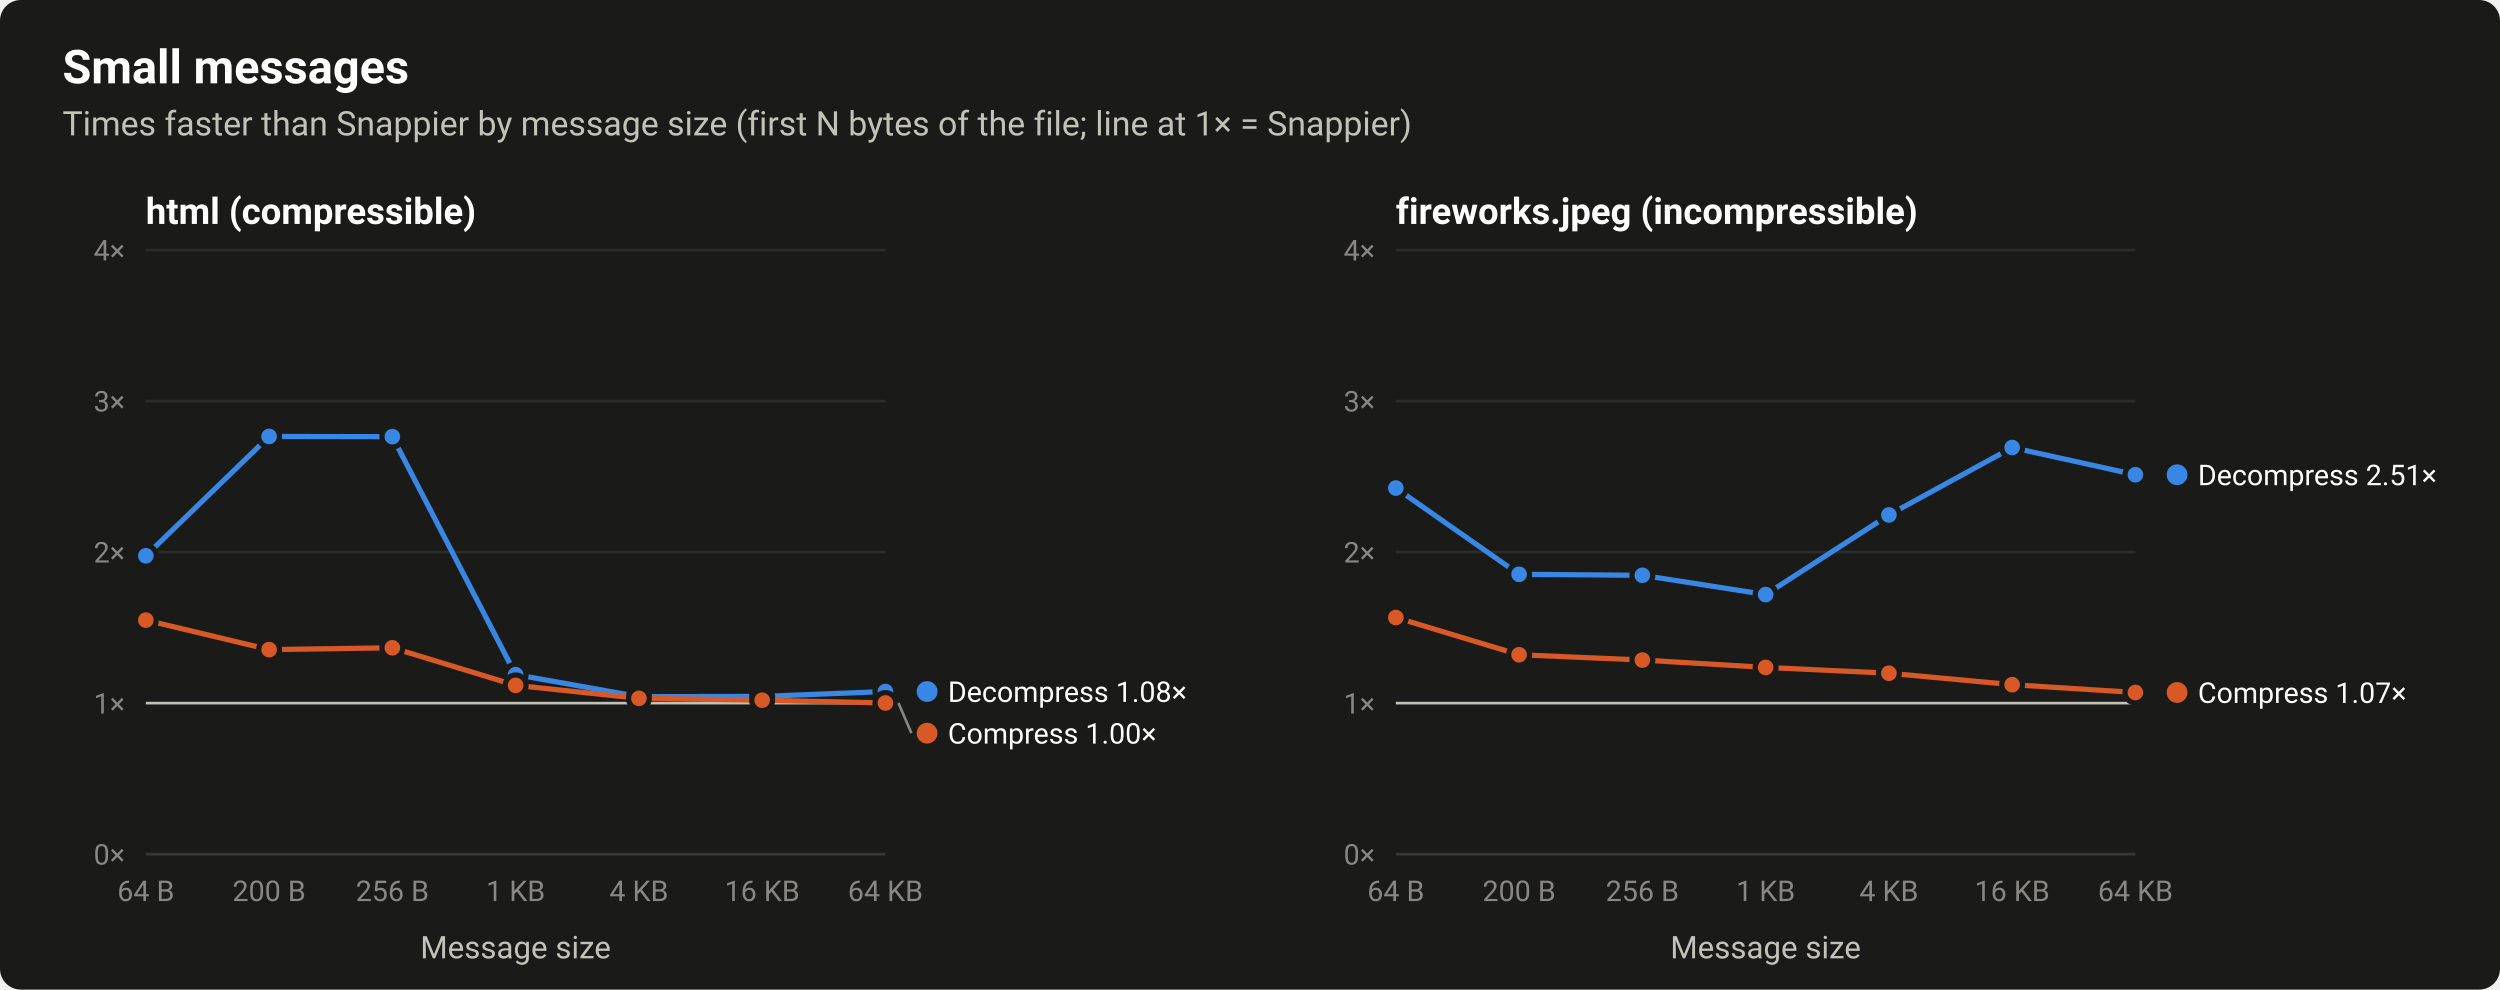
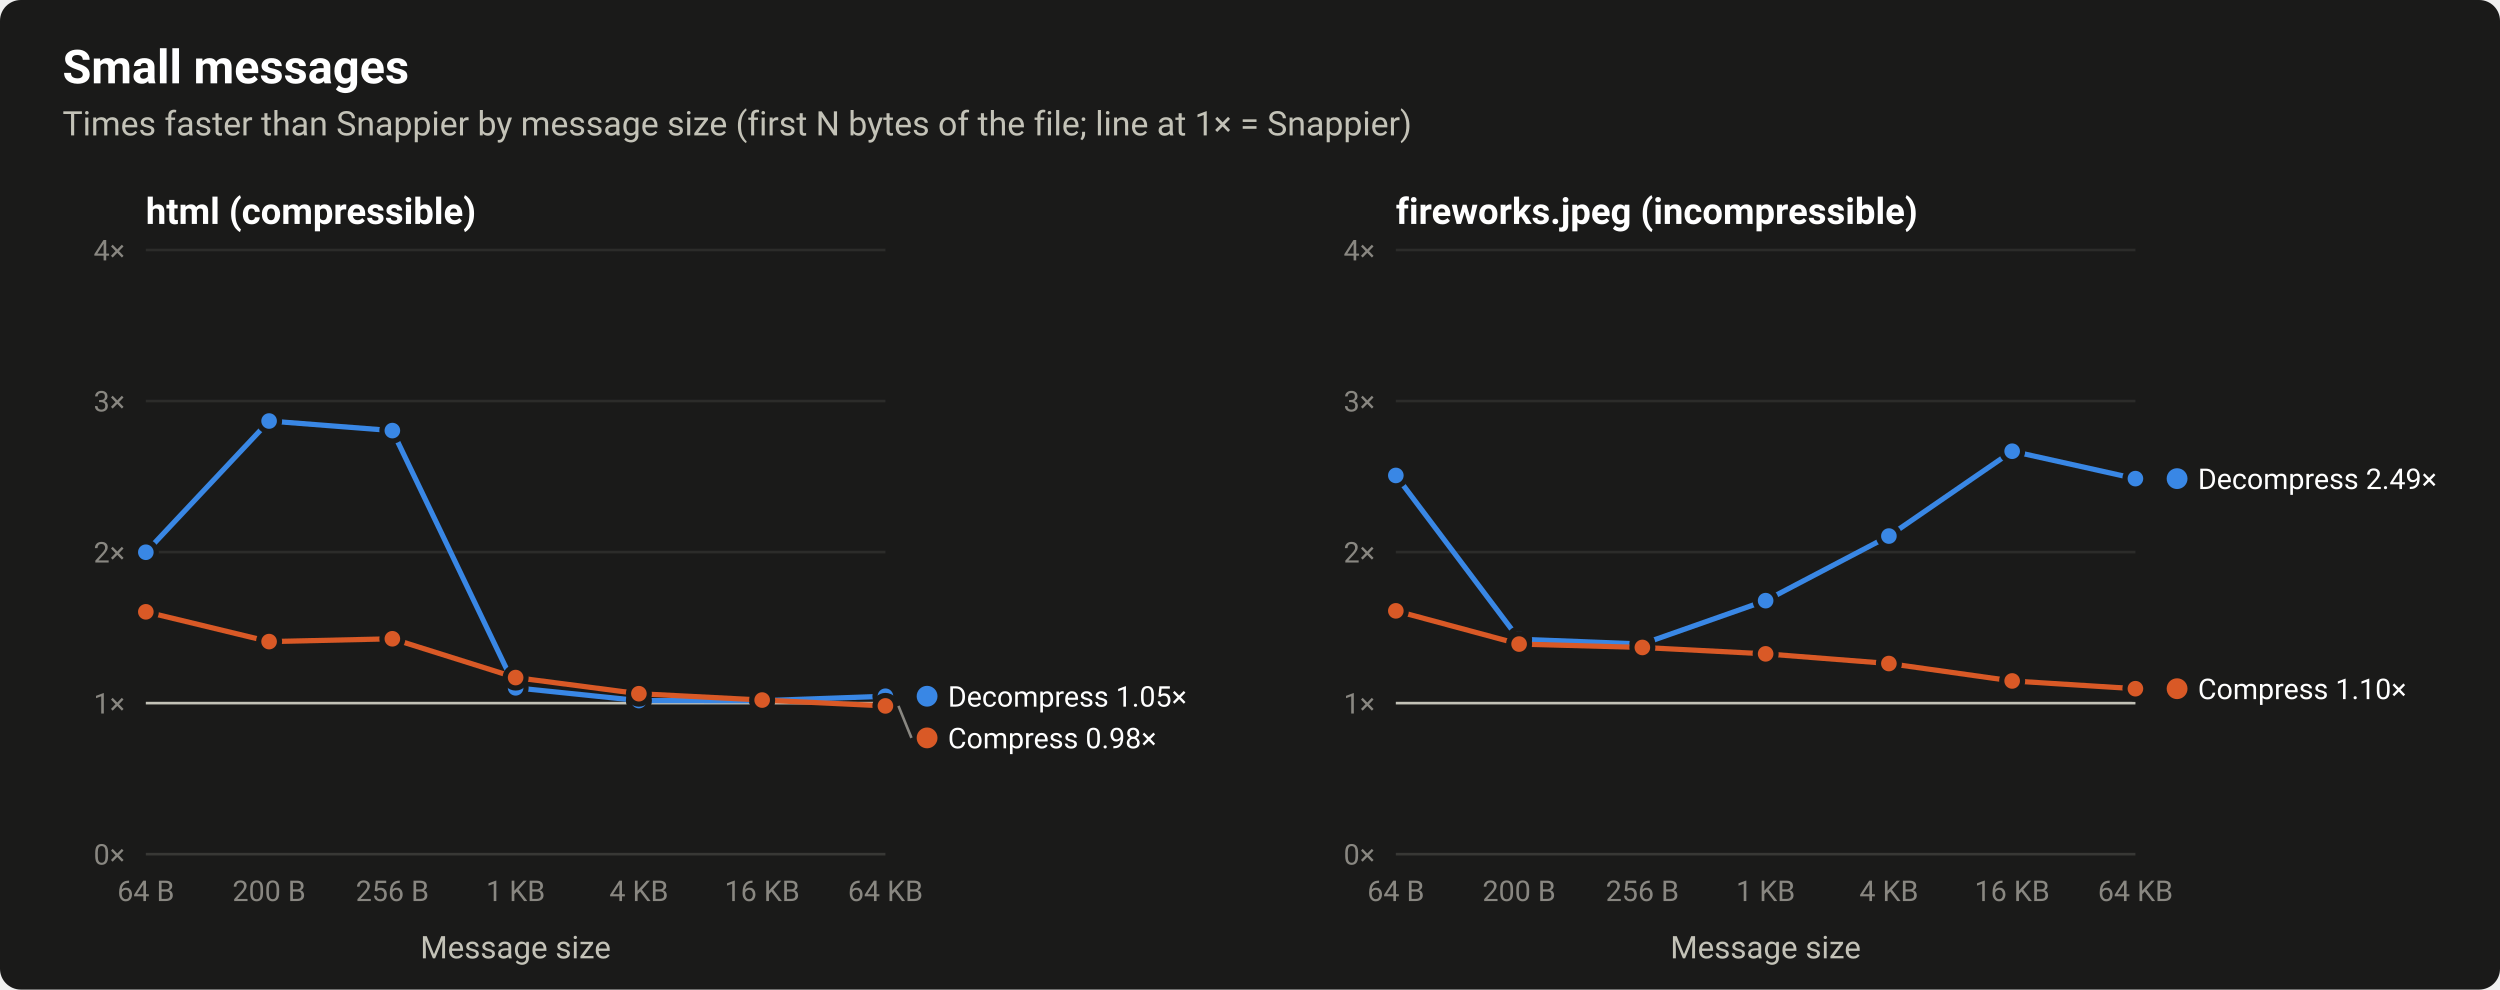
<svg xmlns="http://www.w3.org/2000/svg" width="960" height="380" viewBox="0 0 960 380" role="img" aria-labelledby="t d" font-family="system-ui, -apple-system, 'Segoe UI', Roboto, Helvetica, Arial, sans-serif">
  <rect width="960" height="380" rx="8" fill="#1a1a19" />
  <g transform="translate(0,0)">
    <text x="24" y="32" font-size="18" fill="#ffffff" font-weight="600">Small messages</text>
    <text x="24" y="52" font-size="13" fill="#c3c2b7">Times faster than Snappier by message size (first N bytes of the file; line at 1× = Snappier)</text>
    <text x="56" y="86" font-size="14" fill="#ffffff" font-weight="600">html (compressible)</text>
    <line x1="56" y1="328" x2="340" y2="328" stroke="#383835" stroke-width="1" />
    <text x="48" y="332" font-size="11" fill="#898781" text-anchor="end">0×</text>
    <line x1="56" y1="270" x2="340" y2="270" stroke="#2c2c2a" stroke-width="1" />
    <text x="48" y="274" font-size="11" fill="#898781" text-anchor="end">1×</text>
    <line x1="56" y1="212" x2="340" y2="212" stroke="#2c2c2a" stroke-width="1" />
    <text x="48" y="216" font-size="11" fill="#898781" text-anchor="end">2×</text>
    <line x1="56" y1="154" x2="340" y2="154" stroke="#2c2c2a" stroke-width="1" />
    <text x="48" y="158" font-size="11" fill="#898781" text-anchor="end">3×</text>
    <line x1="56" y1="96" x2="340" y2="96" stroke="#2c2c2a" stroke-width="1" />
    <text x="48" y="100" font-size="11" fill="#898781" text-anchor="end">4×</text>
    <line x1="56" y1="270" x2="340" y2="270" stroke="#c3c2b7" stroke-width="1" />
    <text x="56" y="346" font-size="11" fill="#898781" text-anchor="middle">64 B</text>
    <text x="103.333" y="346" font-size="11" fill="#898781" text-anchor="middle">200 B</text>
    <text x="150.667" y="346" font-size="11" fill="#898781" text-anchor="middle">256 B</text>
    <text x="198" y="346" font-size="11" fill="#898781" text-anchor="middle">1 KB</text>
    <text x="245.333" y="346" font-size="11" fill="#898781" text-anchor="middle">4 KB</text>
    <text x="292.667" y="346" font-size="11" fill="#898781" text-anchor="middle">16 KB</text>
    <text x="340" y="346" font-size="11" fill="#898781" text-anchor="middle">64 KB</text>
    <text x="198" y="368" font-size="12" fill="#c3c2b7" text-anchor="middle">Message size</text>
-     <polyline points="56,213.43 103.333,167.587 150.667,167.679 198,259.06 245.333,267.5 292.667,267.414 340,265.545" fill="none" stroke="#3987e5" stroke-width="2" stroke-linejoin="round" stroke-linecap="round" />
-     <circle cx="56" cy="213.43" r="4" fill="#3987e5" stroke="#1a1a19" stroke-width="2" />
-     <circle cx="103.333" cy="167.587" r="4" fill="#3987e5" stroke="#1a1a19" stroke-width="2" />
-     <circle cx="150.667" cy="167.679" r="4" fill="#3987e5" stroke="#1a1a19" stroke-width="2" />
-     <circle cx="198" cy="259.06" r="4" fill="#3987e5" stroke="#1a1a19" stroke-width="2" />
-     <circle cx="245.333" cy="267.5" r="4" fill="#3987e5" stroke="#1a1a19" stroke-width="2" />
-     <circle cx="292.667" cy="267.414" r="4" fill="#3987e5" stroke="#1a1a19" stroke-width="2" />
-     <circle cx="340" cy="265.545" r="4" fill="#3987e5" stroke="#1a1a19" stroke-width="2" />
-     <polyline points="56,238.13 103.333,249.45 150.667,248.751 198,263.184 245.333,268.16 292.667,268.868 340,269.952" fill="none" stroke="#d95926" stroke-width="2" stroke-linejoin="round" stroke-linecap="round" />
-     <circle cx="56" cy="238.13" r="4" fill="#d95926" stroke="#1a1a19" stroke-width="2" />
-     <circle cx="103.333" cy="249.45" r="4" fill="#d95926" stroke="#1a1a19" stroke-width="2" />
-     <circle cx="150.667" cy="248.751" r="4" fill="#d95926" stroke="#1a1a19" stroke-width="2" />
-     <circle cx="198" cy="263.184" r="4" fill="#d95926" stroke="#1a1a19" stroke-width="2" />
-     <circle cx="245.333" cy="268.16" r="4" fill="#d95926" stroke="#1a1a19" stroke-width="2" />
-     <circle cx="292.667" cy="268.868" r="4" fill="#d95926" stroke="#1a1a19" stroke-width="2" />
-     <circle cx="340" cy="269.952" r="4" fill="#d95926" stroke="#1a1a19" stroke-width="2" />
-     <circle cx="356" cy="265.545" r="4" fill="#3987e5" />
-     <text x="364" y="269.545" font-size="11" fill="#ffffff">Decompress 1.08×</text>
-     <line x1="345" y1="269.952" x2="350" y2="281.545" stroke="#898781" stroke-width="1" />
-     <circle cx="356" cy="281.545" r="4" fill="#d95926" />
-     <text x="364" y="285.545" font-size="11" fill="#ffffff">Compress 1.00×</text>
+     <polyline points="56,212.06 103.333,161.672 150.667,165.35 198,264.125 245.333,269.021 292.667,269.059 340,267.355" fill="none" stroke="#3987e5" stroke-width="2" stroke-linejoin="round" stroke-linecap="round" />
+     <circle cx="56" cy="212.06" r="4" fill="#3987e5" stroke="#1a1a19" stroke-width="2" />
+     <circle cx="103.333" cy="161.672" r="4" fill="#3987e5" stroke="#1a1a19" stroke-width="2" />
+     <circle cx="150.667" cy="165.35" r="4" fill="#3987e5" stroke="#1a1a19" stroke-width="2" />
+     <circle cx="198" cy="264.125" r="4" fill="#3987e5" stroke="#1a1a19" stroke-width="2" />
+     <circle cx="245.333" cy="269.021" r="4" fill="#3987e5" stroke="#1a1a19" stroke-width="2" />
+     <circle cx="292.667" cy="269.059" r="4" fill="#3987e5" stroke="#1a1a19" stroke-width="2" />
+     <circle cx="340" cy="267.355" r="4" fill="#3987e5" stroke="#1a1a19" stroke-width="2" />
+     <polyline points="56,234.942 103.333,246.374 150.667,245.292 198,260.188 245.333,266.385 292.667,268.822 340,271.069" fill="none" stroke="#d95926" stroke-width="2" stroke-linejoin="round" stroke-linecap="round" />
+     <circle cx="56" cy="234.942" r="4" fill="#d95926" stroke="#1a1a19" stroke-width="2" />
+     <circle cx="103.333" cy="246.374" r="4" fill="#d95926" stroke="#1a1a19" stroke-width="2" />
+     <circle cx="150.667" cy="245.292" r="4" fill="#d95926" stroke="#1a1a19" stroke-width="2" />
+     <circle cx="198" cy="260.188" r="4" fill="#d95926" stroke="#1a1a19" stroke-width="2" />
+     <circle cx="245.333" cy="266.385" r="4" fill="#d95926" stroke="#1a1a19" stroke-width="2" />
+     <circle cx="292.667" cy="268.822" r="4" fill="#d95926" stroke="#1a1a19" stroke-width="2" />
+     <circle cx="340" cy="271.069" r="4" fill="#d95926" stroke="#1a1a19" stroke-width="2" />
+     <circle cx="356" cy="267.355" r="4" fill="#3987e5" />
+     <text x="364" y="271.355" font-size="11" fill="#ffffff">Decompress 1.05×</text>
+     <line x1="345" y1="271.069" x2="350" y2="283.355" stroke="#898781" stroke-width="1" />
+     <circle cx="356" cy="283.355" r="4" fill="#d95926" />
+     <text x="364" y="287.355" font-size="11" fill="#ffffff">Compress 0.98×</text>
  </g>
  <g transform="translate(480,0)">
    <text x="24" y="32" font-size="18" fill="#ffffff" font-weight="600" />
    <text x="24" y="52" font-size="13" fill="#c3c2b7" />
    <text x="56" y="86" font-size="14" fill="#ffffff" font-weight="600">fireworks.jpeg (incompressible)</text>
    <line x1="56" y1="328" x2="340" y2="328" stroke="#383835" stroke-width="1" />
    <text x="48" y="332" font-size="11" fill="#898781" text-anchor="end">0×</text>
    <line x1="56" y1="270" x2="340" y2="270" stroke="#2c2c2a" stroke-width="1" />
    <text x="48" y="274" font-size="11" fill="#898781" text-anchor="end">1×</text>
    <line x1="56" y1="212" x2="340" y2="212" stroke="#2c2c2a" stroke-width="1" />
    <text x="48" y="216" font-size="11" fill="#898781" text-anchor="end">2×</text>
    <line x1="56" y1="154" x2="340" y2="154" stroke="#2c2c2a" stroke-width="1" />
    <text x="48" y="158" font-size="11" fill="#898781" text-anchor="end">3×</text>
    <line x1="56" y1="96" x2="340" y2="96" stroke="#2c2c2a" stroke-width="1" />
    <text x="48" y="100" font-size="11" fill="#898781" text-anchor="end">4×</text>
    <line x1="56" y1="270" x2="340" y2="270" stroke="#c3c2b7" stroke-width="1" />
    <text x="56" y="346" font-size="11" fill="#898781" text-anchor="middle">64 B</text>
    <text x="103.333" y="346" font-size="11" fill="#898781" text-anchor="middle">200 B</text>
    <text x="150.667" y="346" font-size="11" fill="#898781" text-anchor="middle">256 B</text>
    <text x="198" y="346" font-size="11" fill="#898781" text-anchor="middle">1 KB</text>
    <text x="245.333" y="346" font-size="11" fill="#898781" text-anchor="middle">4 KB</text>
    <text x="292.667" y="346" font-size="11" fill="#898781" text-anchor="middle">16 KB</text>
    <text x="340" y="346" font-size="11" fill="#898781" text-anchor="middle">64 KB</text>
    <text x="198" y="368" font-size="12" fill="#c3c2b7" text-anchor="middle">Message size</text>
-     <polyline points="56,187.413 103.333,220.534 150.667,220.915 198,228.32 245.333,197.735 292.667,171.856 340,182.301" fill="none" stroke="#3987e5" stroke-width="2" stroke-linejoin="round" stroke-linecap="round" />
-     <circle cx="56" cy="187.413" r="4" fill="#3987e5" stroke="#1a1a19" stroke-width="2" />
-     <circle cx="103.333" cy="220.534" r="4" fill="#3987e5" stroke="#1a1a19" stroke-width="2" />
-     <circle cx="150.667" cy="220.915" r="4" fill="#3987e5" stroke="#1a1a19" stroke-width="2" />
-     <circle cx="198" cy="228.32" r="4" fill="#3987e5" stroke="#1a1a19" stroke-width="2" />
-     <circle cx="245.333" cy="197.735" r="4" fill="#3987e5" stroke="#1a1a19" stroke-width="2" />
-     <circle cx="292.667" cy="171.856" r="4" fill="#3987e5" stroke="#1a1a19" stroke-width="2" />
-     <circle cx="340" cy="182.301" r="4" fill="#3987e5" stroke="#1a1a19" stroke-width="2" />
-     <polyline points="56,237.127 103.333,251.422 150.667,253.464 198,256.287 245.333,258.526 292.667,262.917 340,265.914" fill="none" stroke="#d95926" stroke-width="2" stroke-linejoin="round" stroke-linecap="round" />
-     <circle cx="56" cy="237.127" r="4" fill="#d95926" stroke="#1a1a19" stroke-width="2" />
-     <circle cx="103.333" cy="251.422" r="4" fill="#d95926" stroke="#1a1a19" stroke-width="2" />
-     <circle cx="150.667" cy="253.464" r="4" fill="#d95926" stroke="#1a1a19" stroke-width="2" />
-     <circle cx="198" cy="256.287" r="4" fill="#d95926" stroke="#1a1a19" stroke-width="2" />
-     <circle cx="245.333" cy="258.526" r="4" fill="#d95926" stroke="#1a1a19" stroke-width="2" />
-     <circle cx="292.667" cy="262.917" r="4" fill="#d95926" stroke="#1a1a19" stroke-width="2" />
-     <circle cx="340" cy="265.914" r="4" fill="#d95926" stroke="#1a1a19" stroke-width="2" />
-     <circle cx="356" cy="182.301" r="4" fill="#3987e5" />
-     <text x="364" y="186.301" font-size="11" fill="#ffffff">Decompress 2.51×</text>
-     <circle cx="356" cy="265.914" r="4" fill="#d95926" />
-     <text x="364" y="269.914" font-size="11" fill="#ffffff">Compress 1.07×</text>
+     <polyline points="56,182.569 103.333,245.454 150.667,247.303 198,230.652 245.333,205.843 292.667,173.271 340,183.791" fill="none" stroke="#3987e5" stroke-width="2" stroke-linejoin="round" stroke-linecap="round" />
+     <circle cx="56" cy="182.569" r="4" fill="#3987e5" stroke="#1a1a19" stroke-width="2" />
+     <circle cx="103.333" cy="245.454" r="4" fill="#3987e5" stroke="#1a1a19" stroke-width="2" />
+     <circle cx="150.667" cy="247.303" r="4" fill="#3987e5" stroke="#1a1a19" stroke-width="2" />
+     <circle cx="198" cy="230.652" r="4" fill="#3987e5" stroke="#1a1a19" stroke-width="2" />
+     <circle cx="245.333" cy="205.843" r="4" fill="#3987e5" stroke="#1a1a19" stroke-width="2" />
+     <circle cx="292.667" cy="173.271" r="4" fill="#3987e5" stroke="#1a1a19" stroke-width="2" />
+     <circle cx="340" cy="183.791" r="4" fill="#3987e5" stroke="#1a1a19" stroke-width="2" />
+     <polyline points="56,234.564 103.333,247.323 150.667,248.625 198,251.08 245.333,254.798 292.667,261.487 340,264.461" fill="none" stroke="#d95926" stroke-width="2" stroke-linejoin="round" stroke-linecap="round" />
+     <circle cx="56" cy="234.564" r="4" fill="#d95926" stroke="#1a1a19" stroke-width="2" />
+     <circle cx="103.333" cy="247.323" r="4" fill="#d95926" stroke="#1a1a19" stroke-width="2" />
+     <circle cx="150.667" cy="248.625" r="4" fill="#d95926" stroke="#1a1a19" stroke-width="2" />
+     <circle cx="198" cy="251.08" r="4" fill="#d95926" stroke="#1a1a19" stroke-width="2" />
+     <circle cx="245.333" cy="254.798" r="4" fill="#d95926" stroke="#1a1a19" stroke-width="2" />
+     <circle cx="292.667" cy="261.487" r="4" fill="#d95926" stroke="#1a1a19" stroke-width="2" />
+     <circle cx="340" cy="264.461" r="4" fill="#d95926" stroke="#1a1a19" stroke-width="2" />
+     <circle cx="356" cy="183.791" r="4" fill="#3987e5" />
+     <text x="364" y="187.791" font-size="11" fill="#ffffff">Decompress 2.49×</text>
+     <circle cx="356" cy="264.461" r="4" fill="#d95926" />
+     <text x="364" y="268.461" font-size="11" fill="#ffffff">Compress 1.10×</text>
  </g>
</svg>
